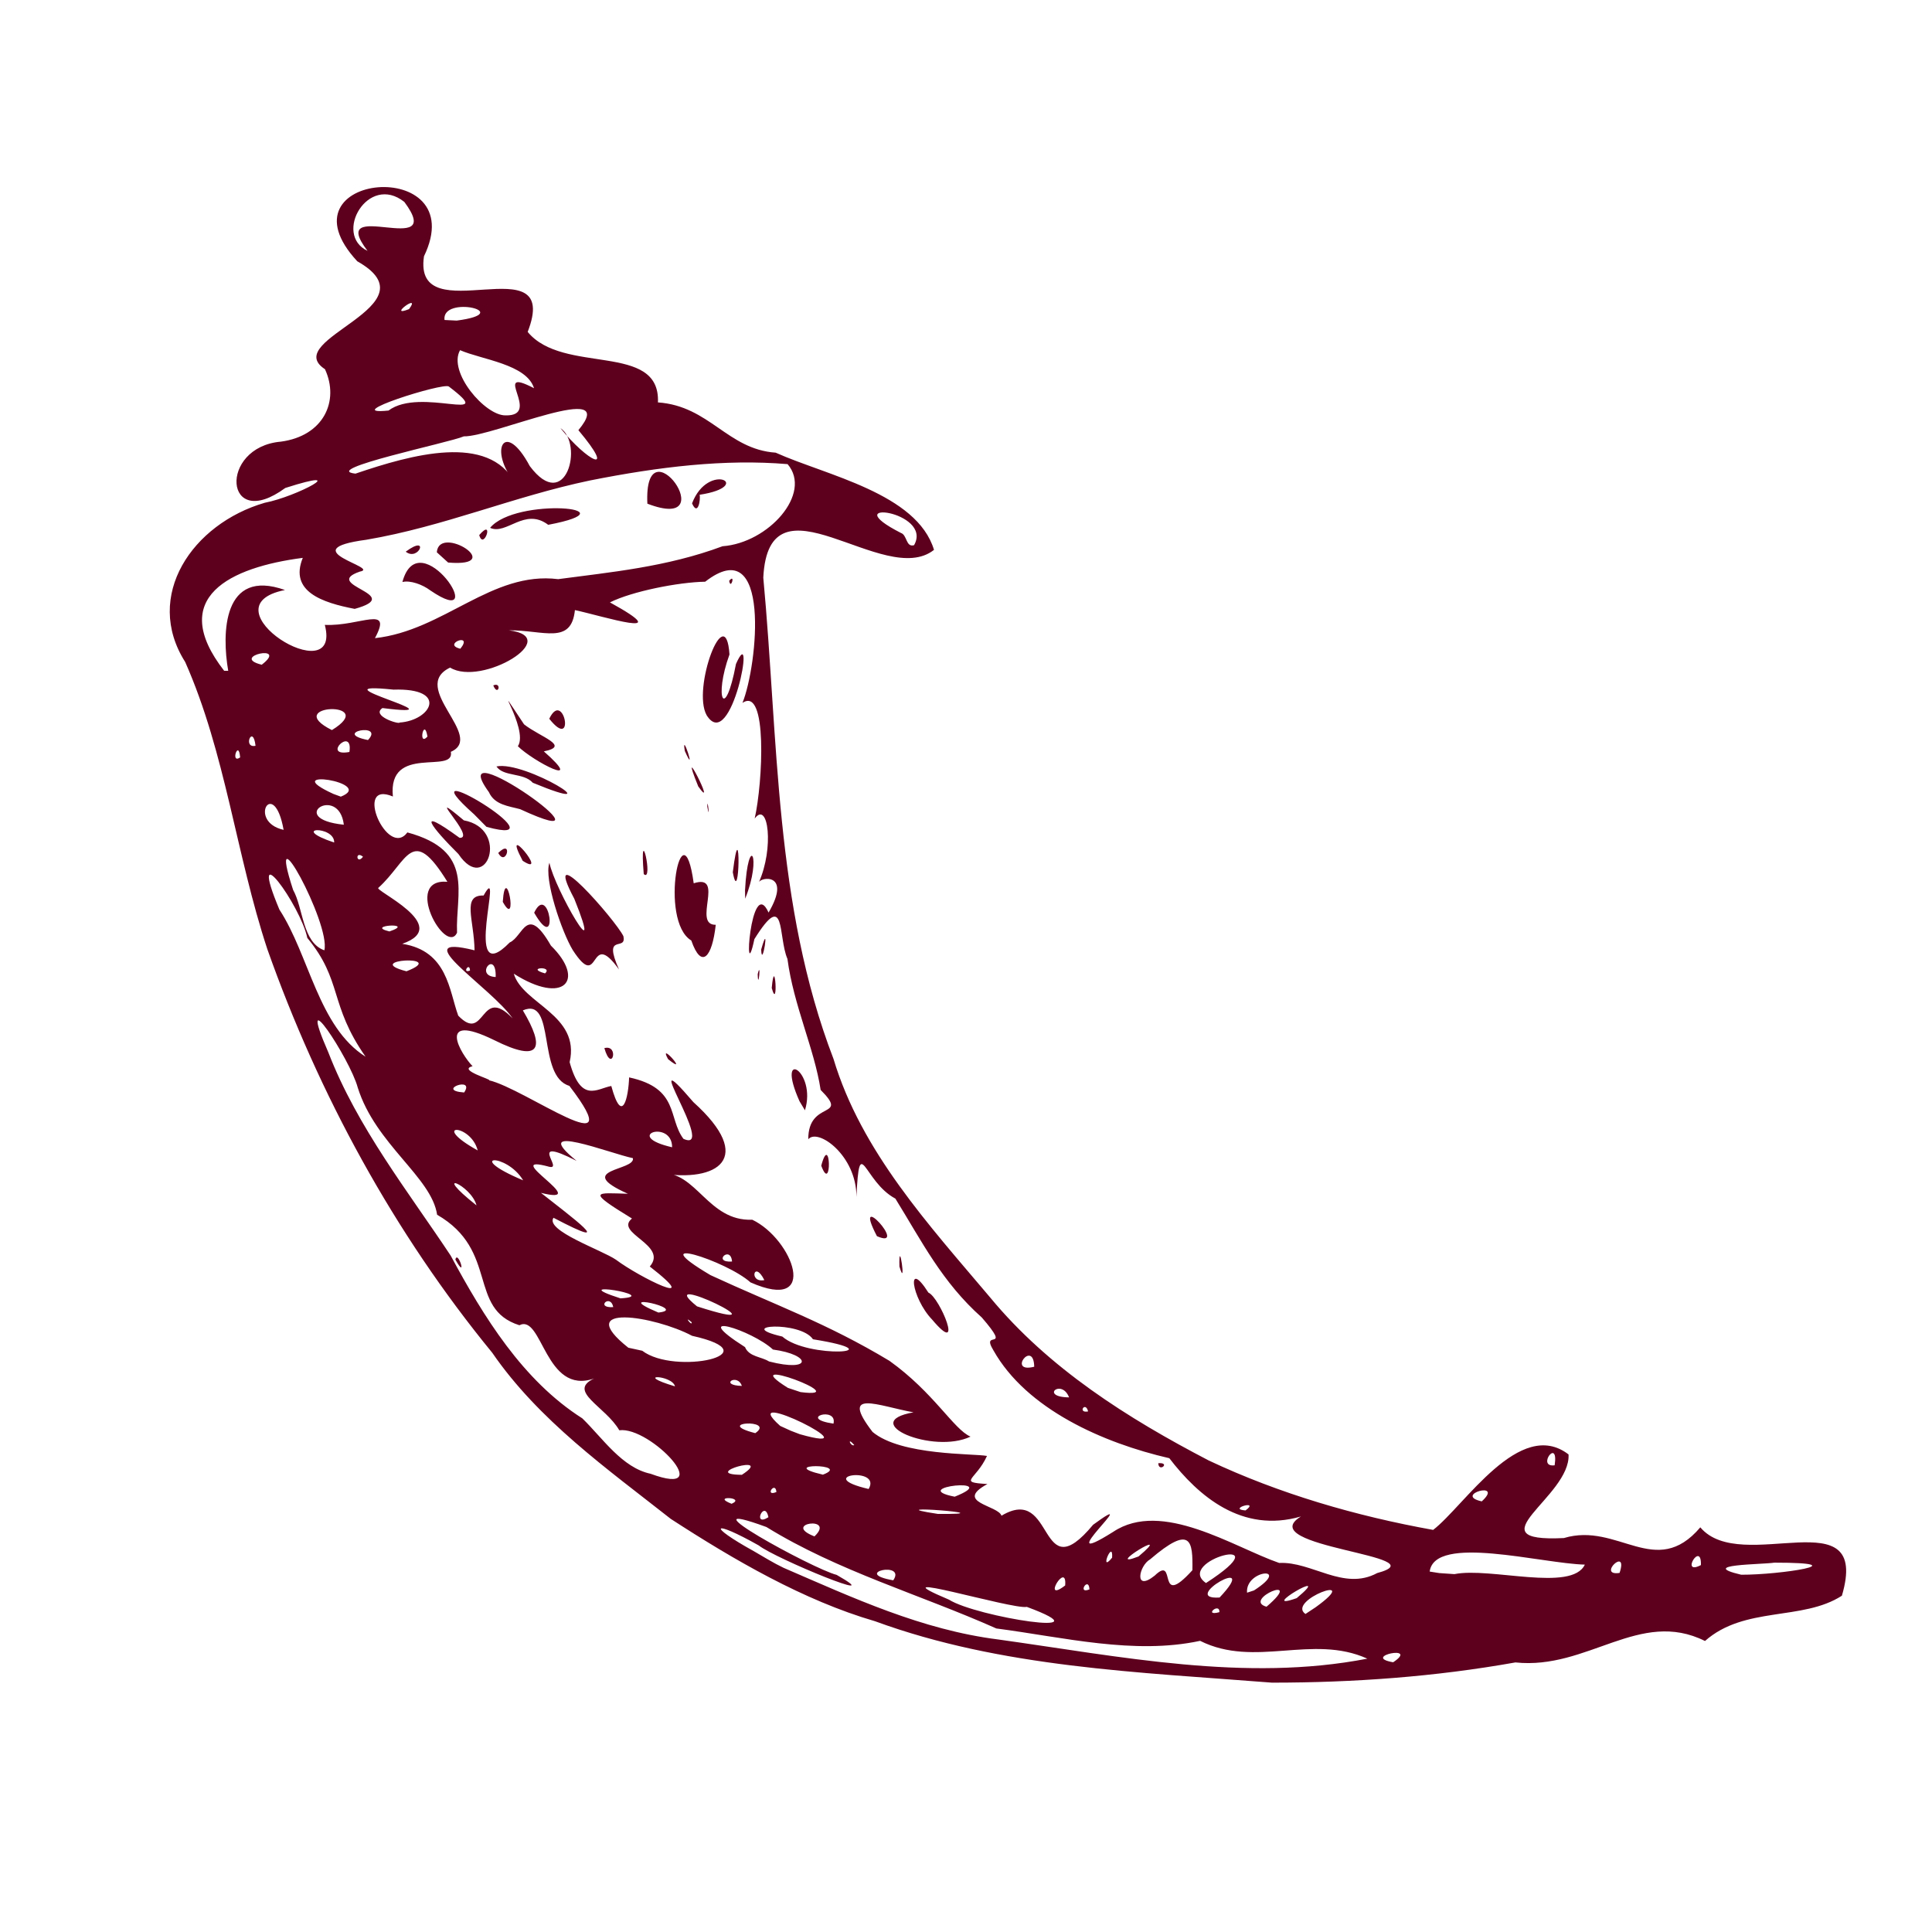
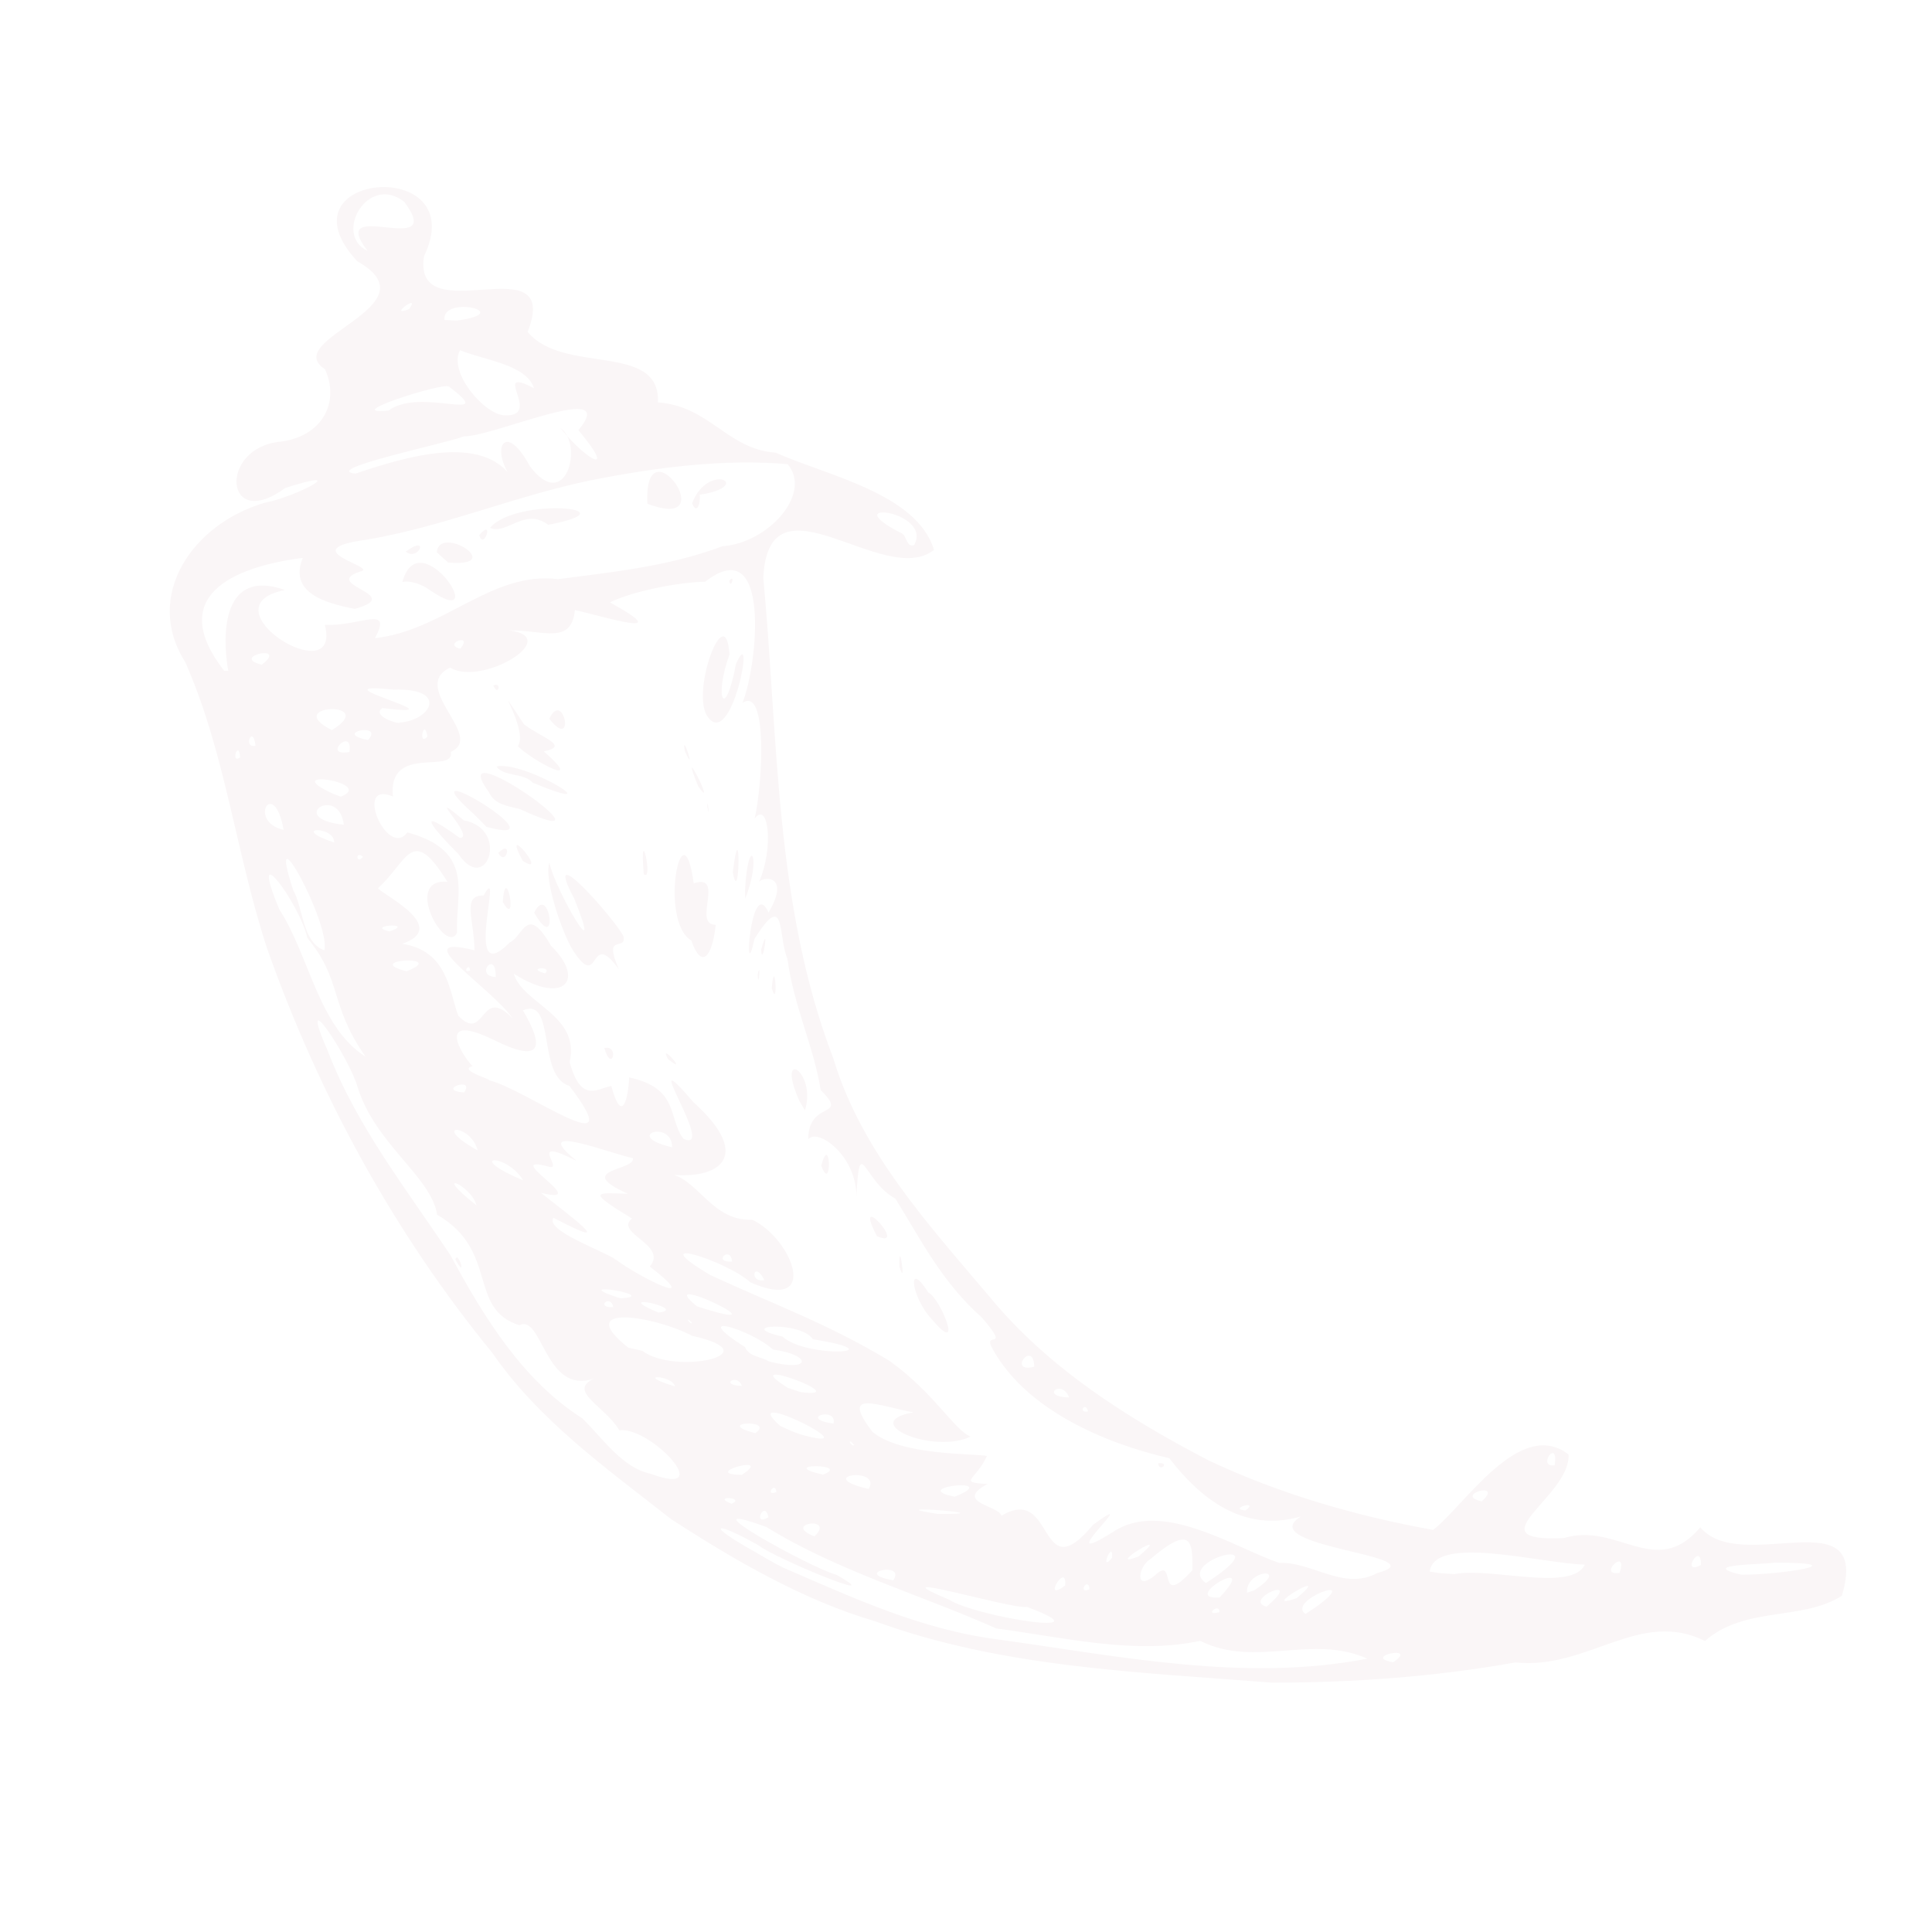
<svg xmlns="http://www.w3.org/2000/svg" viewBox="0 0 128 128">
-   <path fill="#5D001E" d="M44.44 100.63c-4.23-3.33-8.74-6.52-11.83-11.01-6.49-7.92-11.49-17.1-14.9-26.74-2.07-6.27-2.77-12.99-5.44-19.02-2.78-4.38.48-9.16 5.27-10.55 2.13-.41 5.89-2.43 1.36-.98-4.06 2.98-4.45-2.71-.29-3.07 2.84-.38 3.89-2.7 2.92-4.8-3.05-1.99 7.4-4.18 2.14-7.15-5.48-5.91 7.66-7.05 4.42-.33-.77 5.16 9.18-.95 6.87 5.01 2.35 2.86 8.8.65 8.63 4.67 3.42.24 4.6 3.11 7.8 3.33 3.33 1.5 9.36 2.69 10.49 6.44-3.3 2.61-10.95-5.4-11.31 1.84 1 10.69.74 21.7 4.65 31.88 1.85 6.16 6.33 11.01 10.38 15.81 3.88 4.7 9.12 8.01 14.48 10.8 4.69 2.21 9.75 3.68 14.87 4.6 2.07-1.59 5.74-7.48 8.97-5 .16 2.8-6.42 5.84-.31 5.54 3.59-1.08 6.08 2.77 9.04-.71 2.72 3.23 11.32-2.06 9.38 4.53-2.62 1.69-6.44.67-9.07 3-4.33-2.16-7.77 1.93-12.56 1.42-5.32.95-10.73 1.34-16.13 1.34-8.85-.7-17.89-.99-26.3-4.07-4.74-1.38-9.37-4.08-13.53-6.78zm7.47 3.24c4.63 2 9.16 4.11 14.23 4.75 8.05 1.12 16.37 2.84 24.45 1.27-3.66-1.65-7.44.64-11.08-1.18-4.37.94-9.06-.24-13.5-.82-5.05-2.25-10.5-3.8-15.23-6.72-5.91-2.16 3.06 2.77 4.65 3.17 3.69 2.1-4.06-1.08-5.16-1.95-3.09-1.74-3.49-1.37-.31.39.64.37 1.28.77 1.95 1.09zm-8.81-6.23c4.49 1.66-.02-3.16-2.07-2.88-.91-1.58-3.48-2.58-1.67-3.43-3.26 1.13-3.42-4.3-4.95-3.53-3.45-1.09-1.34-4.95-5.45-7.32-.37-2.5-4.08-4.66-5.26-8.43-.52-1.93-4.19-7.46-1.94-2.31 1.92 4.96 5.29 9.21 8.1 13.45 2.18 4.04 4.76 8.26 8.72 10.78 1.34 1.3 2.63 3.27 4.52 3.67zM30.17 83.45c.16-.68.82 1.46 0 0zm18.3 16.18c1-.44-1.43-.56 0 0zm2.44.89c-.25-1.23-1.11.69 0 0zm3.05 1.27c1.45-1.38-2.24-.87 0 0zm5.22 2.91c.89-1.3-2.82-.49 0 0zm-10.03-6.99c2.25-1.46-2.91-.02 0 0zm2.29 1.14c-.07-.77-.82.34 0 0zm11.43 7.13c1.84 1.16 10.73 2.54 5.16.48-.93.2-10.33-2.66-5.16-.48zM44.72 91.85c-.18-.77-2.85-.85 0 0zm5.32 3.1c1.39-.96-2.87-.74 0 0zm4.48 2.75c1.98-.75-3.23-.75 0 0zm-11.97-8.21c2.16 1.65 8.7.21 3.3-.99-2.45-1.31-7.99-2.2-4.22.79l.92.2zm15 9.16c.9-1.53-3.77-.88 0 0zm-4.56-3.63c5.27 1.49-4.43-3.34-1.3-.55l.7.32.6.23zm9.14 5.28c4.99.05-4.51-.68 0 0zm-21.5-13.7c-.19-.93-1.23.08 0 0zm29.94 18.44c.14-1.68-1.62 1.25 0 0zM49.15 91.82c-.3-.88-1.56-.04 0 0zm-8.04-5.8c2.86-.17-3.93-1.26 0 0zm-9.54-6.16c-.36-1.38-3.12-2.47 0 0zM56.6 95.74c-.52-.6-.25.13 0 0zm15.58 9.56c-.05-.91-.85.35 0 0zM55.22 94.32c.28-1.18-2.44-.36 0 0zm-11.6-7.36c2.13-.23-3.42-1.44 0 0zm19.63 12.2c3.32-1.32-3.24-.64 0 0zm-10.21-6.93c3.83.49-4.56-2.61-.84-.28l.84.28zm13.31 8.19c3.58-2.14 2.4 5.01 6.07.6 3.62-2.64-3.13 3.27 1.33.47 3.23-2.16 7.99 1.02 11 2.06 2.16-.11 4.27 1.87 6.49.67 4.27-1.15-8.36-1.71-5.05-3.75-3.91 1.14-6.8-1.36-8.72-3.86-4.39-1.01-9.46-3.25-11.65-7.14-.89-1.46 1.29.21-.77-2.18-2.64-2.35-3.96-5.02-5.73-7.88-2.12-1.13-2.37-4.46-2.58-.11.02-2.74-2.56-4.59-3.19-3.82-.01-2.64 2.76-1.32.82-3.27-.42-2.74-1.79-5.59-2.2-8.68-.64-1.49-.09-4.68-2.19-1.31-.76 3.57-.25-4.38.94-1.76 1.56-2.67-.56-2.36-.65-1.99 1.02-2.26.64-5.46-.27-4.24.54-2.39.86-8.8-.81-7.66 1.01-2.5 1.92-11.44-2.47-8.03-1.78.03-4.85.64-6.31 1.37 4.56 2.51-.46.91-2.32.51-.24 2.33-2.08 1.32-4.38 1.34 3.67.45-1.79 3.75-3.89 2.47-2.74 1.31 2.36 4.57.05 5.58.28 1.52-4.19-.55-3.84 2.96-2.65-1.12-.36 4.16.96 2.38 4.51 1.22 3.18 4.01 3.29 6.65-.74 1.54-3.63-3.62-.64-3.38-2.36-3.83-2.61-1.38-4.56.39-.45.13 4.99 2.53 1.57 3.72 3.01.47 3.1 3.1 3.71 4.76 1.81 1.88 1.44-2.08 3.6.18-1.37-2.02-7.25-5.68-2.52-4.51-.03-2.03-.86-3.67.6-3.63 1.44-2.6-1.51 6.42 1.73 3.11.9-.39 1.12-2.6 2.73.21 2.34 2.3.85 3.97-2.46 1.86.59 2.01 4.42 2.72 3.7 5.86.76 2.76 1.83 1.74 2.76 1.58.73 2.68 1.14.71 1.18-.57 3.34.72 2.56 2.69 3.6 4.07 2.3 1.04-3.29-7.04.66-2.43 4.16 3.75 1.56 5.32-2.17 4.72 2.36-.19 3.12 3.19 6.07 3.07 2.69 1.28 4.52 6.2-.12 4.15-1.61-1.45-7.31-3.24-2.65-.48 4.3 1.99 7.71 3.18 11.86 5.68 2.96 2.12 4.25 4.54 5.37 5.02-2.49 1.19-7.51-.95-3.78-1.61-2.33-.42-4.94-1.6-2.71 1.3 1.89 1.58 6.71 1.42 7.58 1.59-.73 1.61-1.99 1.74.03 1.86-2.25 1.22.72 1.41.93 2.1zm-4.6-13c-1.37-1.43-1.72-4.11-.24-1.78.75.3 2.43 4.38.24 1.78zm14.99 9.52c.85-.06.02.65 0 0zM59.59 83.91c-.06-2.17.49 1.67 0 0zM58.1 81.9c-1.73-3.32 2.17.95 0 0zM40.04 69.44c1.01-.27.5 1.73 0 0zm14.37 7.79c.62-2.33.73 1.96 0 0zm-10.15-7.06c-.71-1.29 1.5 1.21 0 0zm8.71 2.79c-1.63-3.65 1.16-2 .36.6l-.36-.6zM37.95 62.95c-.73-1.2-1.93-4.72-1.55-5.79.35 1.75 3.72 7.53 1.65 2.39-2.28-4.3 2.73 1.4 3.25 2.47.24 1.07-1.41-.29-.29 2.21-2.04-2.85-1.2 1.58-3.06-1.28zm-4.64-3.2c.19-2.79 1.06 1.91 0 0zm2.08.72c1-2.11 1.69 2.93 0 0zm-5.02-3.89c-1.73-1.72-2.98-3.3.08-1.07 1.18.05-2.62-3.6.28-1.16 3.06.56 1.51 5.01-.36 2.23zm2.64-.07c1-.99.53.98 0 0zm1.62.52c-1.52-2.85 1.85 1.2 0 0zm-3.22-3.08c-5.02-4.47 6.31 2.34.82.83l-.82-.83zm14.39 8.36c-2.18-1.3-.58-9.18.16-3.79 2.11-.68-.12 2.78 1.46 2.75-.24 2.18-.95 2.97-1.62 1.04zm5.33 3.15c.21-2.38.45 1.62 0 0zm-.93-.92c.24-1.01.03 1.2 0 0zM32.39 52.48c-3.23-4.45 9.38 4.51 2.07 1.13-.77-.21-1.69-.28-2.07-1.13zm10.26 5.43c-.31-3.75.68.62 0 0zm7.78 5c.6-2.14.05 1.41 0 0zM32.89 50.78c1.92-.41 7.95 3.37 2.41 1.08-.62-.69-1.93-.38-2.41-1.08zm16.47 8.21c.2-3.84 1.15-2.29.01.55l-.01-.55zm-15.05-9.55c.78-1.15-2.08-5.18.41-1.45 1.08.85 3.11 1.43 1.31 1.79 2.84 2.5-.68.68-1.72-.34zm14.24 8.35c.54-4.37.47 2.56 0 0zM32.68 45.41c.6-.26.32.79 0 0zm3.71 2.21c.96-2.01 1.77 2.23 0 0zm10.47 5.82c0-.77.2 1.12 0 0zm-.6-1.34c-1.45-3.59 1.35 1.9 0 0zm-.89-2.35c-.25-1.48.83 1.86 0 0zm1.45-2.36c-1-1.76 1.26-7.75 1.51-4.03-1.05 2.89-.3 4.51.43.63 1.36-3.06-.29 6.02-1.94 3.4zm1.49-8.91c.44-.53.1.65 0 0zM45.82 87.6c-.59-.52.07.33 0 0zm5.13 2.6c2.86.74 2.84-.44.26-.79-1.39-1.29-5.77-2.66-1.85-.16.27.65 1.09.63 1.59.95zm-10.14-6.74c1.57 1.18 5.93 3.32 2.24.45 1.24-1.44-2.38-2.21-1.18-3.18-3.06-1.87-2.41-1.7-.27-1.64-3.67-1.64.53-1.52.33-2.36-1.42-.28-7.03-2.5-3.73.18-3.36-1.71-.8.64-1.82.39-3.44-.94 3.06 2.62-.54 1.73 1.97 1.56 5.3 4 .83 1.65-.57.85 3.21 2.14 4.14 2.78zm5.37 3.09c6.53 2.1-3.2-2.58 0 0zm27.5 16.65c.08-1.3-.9 1.11 0 0zm2.82 1.19c1.51-1.46.06 2.33 2.5-.36.03-1.92-.07-3.06-2.8-.72-.75.42-1.09 2.19.3 1.08zM31.65 76.22c-.47-1.82-3.25-1.81 0 0zm3.01 1.98c-1.12-1.86-4-1.68 0 0zm17.17 10.35c1.68 1.49 7.7 1.09 2.03.18-.83-1.24-5.32-.94-2.03-.18zm23.6 14.57c2.57-2.16-2.5.97 0 0zm5.36 3.69c.02-.69-1.11.3 0 0zm.01-.97c2.86-3.03-2.77.18 0 0zM24.22 70.01c-2.43-3.47-1.51-5.03-3.86-7.87-.45-2.17-4.03-7.09-1.85-1.88 1.99 3.05 2.58 7.77 5.71 9.75zm55.68 34.87c5.26-3.4-2.15-1.48 0 0zm4.01 1.57c2.64-2.26-1.66-.47 0 0zM30.75 72.38c.76-1.12-1.94-.14 0 0zm52.33 32.99c2.55-1.64-.59-1.39-.46.15l.46-.15zM48.5 83.58c-.09-1.11-1.35.09 0 0zm2.14 1.23c-.69-1.38-1.05.21 0 0zm36.53 21.67c3.27-2.36-1.98-.45-.68.45l.68-.45zm-1.26-.6c2.67-2.23-2.8.99 0 0zm6.39 4.25c1.79-1.19-2.17-.38 0 0zM32.39 71.57c2.39.54 9.56 5.89 5.33.37-2.17-.64-.87-5.94-3.08-5 1.48 2.48 1.22 3.53-1.9 1.97-3.91-1.91-2.2.94-1.43 1.73-1.04.25 1.39.91 1.08.93zm-10.9-8.61c.43-1.77-3.95-9.75-2.07-4 .68 1.21.61 3.49 2.07 4zM41.5 75.3c-1.23-1.03-.06-.15 0 0zm3.03.71c0-1.88-3.35-.77 0 0zm26.3 16.57c-.5-1.28-1.98-.02 0 0zm1.26.93c-.18-.72-.72.14 0 0zm10.43 6.56c1-.74-1.25-.09 0 0zM26.93 64.35c2.87-1.11-3.07-.79 0 0zm41.59 26.2c-.04-1.86-1.83.46 0 0zM25.8 61.71c1.84-.62-1.71-.41 0 0zm5.34 2.59c-.03-.61-.56.23 0 0zm65.22 39.99c2.37-.48 7.77 1.21 8.64-.63-2.88-.07-9.95-2.03-10.28.46l.63.1 1.01.07zM32.84 64.73c.05-1.88-1.46-.07 0 0zm-14.05-9.75c-.64-3.58-2.43-.54 0 0zm3.35.84c.04-1.15-3.07-1.03 0 0zm1.91.94c-.55-.44-.43.57 0 0zm12.06 7.73c.57-.52-1.35-.38 0 0zm-13.33-9.85c-.33-2.71-3.88-.4 0 0zm-6.87-4.46c-.1-1.25-.67.47 0 0zm1.02-.77c-.17-1.48-.88.19 0 0zm5.65 3.37c2.39-.94-4.35-1.94-.49-.18l.49.18zm75.59 46.69c1.53-1.4-1.94-.43 0 0zm9.13 4.74c.61-1.81-1.54.23 0 0zM23.15 49.82c.26-1.75-1.89.35 0 0zm-8.03-5.38c-.43-2.47-.37-6.82 3.76-5.35-5.51 1.1 3.82 6.85 2.64 2.31 2.32.11 4.53-1.37 3.32.88 4.57-.5 7.73-4.46 12.14-3.91 3.44-.46 7.19-.8 10.89-2.18 3.04-.22 5.97-3.5 4.31-5.44-4.15-.35-8.5.17-13.08 1.08-5.08 1.06-9.7 3.06-14.83 3.93-5 .67 1 1.85-.43 2.11-2.61.9 3.11 1.52-.34 2.47-2.13-.41-4.35-1.14-3.44-3.38-4.79.62-9 2.61-5.21 7.48h.27zm11.54-5.88c1.12-4.14 6.01 3.4 1.84.55-.5-.38-1.32-.68-1.84-.55zm.22-2.01c1.62-1.2.86.68 0 0zm2.06.04c.15-1.9 4.71 1.01.75.68l-.75-.68zm2.81-1.14c1.03-1.2.3 1.07 0 0zm.72-.48c1.71-2.06 9.69-1.31 3.85-.2-1.56-1.18-2.76.7-3.85.2zm10.42-1.6c-.26-5.62 5.18 1.99 0 0zm2.96-.02c1.08-2.83 4.2-1.14.5-.57.08.3-.11 1.46-.5.57zM21.99 48.37c3.23-1.98-3.43-1.72 0 0zm2.39.66c1.13-1.2-2.46-.49 0 0zm-7.04-4.99c1.85-1.42-2.18-.54 0 0zm95.35 59.65c.05-1.65-1.41.74 0 0zM103 97.08c.28-1.9-1.24.16 0 0zm12.36 7.25c2.58.01 7.82-.8 2.2-.8-.88.13-5.13.11-2.2.8zM26.48 47.87c2.09-.14 3.27-2.3-.41-2.18-5.69-.59 5.02 1.95-.73 1.22-.77.51 1.09 1.1 1.14.96zm1.84.93c-.22-1.34-.65.71 0 0zm2.18-5.82c.9-1.12-1.26-.3 0 0zm-6.95-11.6c3.73-1.27 8.82-2.69 10.58.62-1.79-2.15-.72-4.28.97-1.12 2.39 3.19 3.59-1.45 2.03-2.52 1.77 2.2 3.79 3.24 1.19.14 2.83-3.4-5.66.45-7.59.41-.92.41-9.58 2.2-7.18 2.47zm2.19-4.18c2.13-1.6 7.35.96 4-1.59-.33-.3-7.35 1.93-4 1.59zm7.75.32c2.49.06-1.07-3.34 1.89-1.8-.49-1.59-3.45-1.89-4.9-2.52-.82 1.45 1.66 4.34 3.01 4.32zm-6.39-7.04c.86-1.16-1.51.6 0 0zm3.16.76c4.01-.53-1.02-1.72-.81-.04l.81.04zm-5.91-4.62c-2.82-3.69 5.31.62 2.44-3.24-2.41-1.92-4.73 2.16-2.44 3.24zm36.21 19.5c1.29-2.29-5.34-3.09-.87-.81.42.14.32.97.87.81z" />
+   <path fill="#FAF6F7" d="M44.44 100.63c-4.23-3.33-8.74-6.52-11.83-11.01-6.49-7.92-11.49-17.1-14.9-26.74-2.07-6.27-2.77-12.99-5.44-19.02-2.78-4.38.48-9.16 5.27-10.55 2.13-.41 5.89-2.43 1.36-.98-4.06 2.98-4.45-2.71-.29-3.07 2.84-.38 3.89-2.7 2.92-4.8-3.05-1.99 7.4-4.18 2.14-7.15-5.48-5.91 7.66-7.05 4.42-.33-.77 5.16 9.18-.95 6.87 5.01 2.35 2.86 8.8.65 8.63 4.67 3.42.24 4.6 3.11 7.8 3.33 3.33 1.5 9.36 2.69 10.49 6.44-3.3 2.61-10.95-5.4-11.31 1.84 1 10.69.74 21.7 4.65 31.88 1.85 6.16 6.33 11.01 10.38 15.81 3.88 4.7 9.12 8.01 14.48 10.8 4.69 2.21 9.75 3.68 14.87 4.6 2.07-1.59 5.74-7.48 8.97-5 .16 2.8-6.42 5.84-.31 5.54 3.59-1.08 6.08 2.77 9.04-.71 2.72 3.23 11.32-2.06 9.38 4.53-2.62 1.69-6.44.67-9.07 3-4.33-2.16-7.77 1.93-12.56 1.42-5.32.95-10.73 1.34-16.13 1.34-8.85-.7-17.89-.99-26.3-4.07-4.74-1.38-9.37-4.08-13.53-6.78zm7.47 3.24c4.63 2 9.16 4.11 14.23 4.75 8.05 1.12 16.37 2.84 24.45 1.27-3.66-1.65-7.44.64-11.08-1.18-4.37.94-9.06-.24-13.5-.82-5.05-2.25-10.5-3.8-15.23-6.72-5.91-2.16 3.06 2.77 4.65 3.17 3.69 2.1-4.06-1.08-5.16-1.95-3.09-1.74-3.49-1.37-.31.39.64.37 1.28.77 1.95 1.09zm-8.81-6.23c4.49 1.66-.02-3.16-2.07-2.88-.91-1.58-3.48-2.58-1.67-3.43-3.26 1.13-3.42-4.3-4.95-3.53-3.45-1.09-1.34-4.95-5.45-7.32-.37-2.5-4.08-4.66-5.26-8.43-.52-1.93-4.19-7.46-1.94-2.31 1.92 4.96 5.29 9.21 8.1 13.45 2.18 4.04 4.76 8.26 8.72 10.78 1.34 1.3 2.63 3.27 4.52 3.67zM30.17 83.45c.16-.68.82 1.46 0 0zm18.3 16.18c1-.44-1.43-.56 0 0zm2.44.89c-.25-1.23-1.11.69 0 0zm3.05 1.27c1.45-1.38-2.24-.87 0 0zm5.22 2.91c.89-1.3-2.82-.49 0 0zm-10.03-6.99c2.25-1.46-2.91-.02 0 0zm2.29 1.14c-.07-.77-.82.34 0 0zm11.43 7.13c1.84 1.16 10.73 2.54 5.16.48-.93.2-10.33-2.66-5.16-.48zM44.72 91.85c-.18-.77-2.85-.85 0 0zm5.32 3.1c1.39-.96-2.87-.74 0 0zm4.48 2.75c1.98-.75-3.23-.75 0 0zm-11.97-8.21c2.16 1.65 8.7.21 3.3-.99-2.45-1.31-7.99-2.2-4.22.79l.92.2zm15 9.16c.9-1.53-3.77-.88 0 0zm-4.56-3.63c5.27 1.49-4.43-3.34-1.3-.55l.7.32.6.23zm9.14 5.28c4.99.05-4.51-.68 0 0zm-21.5-13.7c-.19-.93-1.23.08 0 0zm29.94 18.44c.14-1.68-1.62 1.25 0 0zM49.15 91.82c-.3-.88-1.56-.04 0 0zm-8.04-5.8c2.86-.17-3.93-1.26 0 0zm-9.54-6.16c-.36-1.38-3.12-2.47 0 0zM56.6 95.74c-.52-.6-.25.13 0 0zm15.58 9.56c-.05-.91-.85.35 0 0zM55.22 94.32c.28-1.18-2.44-.36 0 0zm-11.6-7.36c2.13-.23-3.42-1.44 0 0zm19.63 12.2c3.32-1.32-3.24-.64 0 0zm-10.21-6.93c3.83.49-4.56-2.61-.84-.28l.84.28zm13.31 8.19c3.58-2.14 2.4 5.01 6.07.6 3.62-2.64-3.13 3.27 1.33.47 3.23-2.16 7.99 1.02 11 2.06 2.16-.11 4.27 1.87 6.49.67 4.27-1.15-8.36-1.71-5.05-3.75-3.91 1.14-6.8-1.36-8.72-3.86-4.39-1.01-9.46-3.25-11.65-7.14-.89-1.46 1.29.21-.77-2.18-2.64-2.35-3.96-5.02-5.73-7.88-2.12-1.13-2.37-4.46-2.58-.11.02-2.74-2.56-4.59-3.19-3.82-.01-2.64 2.76-1.32.82-3.27-.42-2.74-1.79-5.59-2.2-8.68-.64-1.49-.09-4.68-2.19-1.31-.76 3.57-.25-4.38.94-1.76 1.56-2.67-.56-2.36-.65-1.99 1.02-2.26.64-5.46-.27-4.24.54-2.39.86-8.8-.81-7.66 1.01-2.5 1.92-11.44-2.47-8.03-1.78.03-4.85.64-6.31 1.37 4.56 2.51-.46.91-2.32.51-.24 2.33-2.08 1.32-4.38 1.34 3.67.45-1.79 3.75-3.89 2.47-2.74 1.31 2.36 4.57.05 5.58.28 1.52-4.19-.55-3.84 2.96-2.65-1.12-.36 4.16.96 2.38 4.51 1.22 3.18 4.01 3.29 6.65-.74 1.54-3.63-3.62-.64-3.38-2.36-3.83-2.61-1.38-4.56.39-.45.13 4.99 2.53 1.57 3.72 3.01.47 3.1 3.1 3.71 4.76 1.81 1.88 1.44-2.08 3.6.18-1.37-2.02-7.25-5.68-2.52-4.51-.03-2.03-.86-3.67.6-3.63 1.44-2.6-1.51 6.42 1.73 3.11.9-.39 1.12-2.6 2.73.21 2.34 2.3.85 3.97-2.46 1.86.59 2.01 4.42 2.72 3.7 5.86.76 2.76 1.83 1.74 2.76 1.58.73 2.68 1.14.71 1.18-.57 3.34.72 2.56 2.69 3.6 4.07 2.3 1.04-3.29-7.04.66-2.43 4.16 3.75 1.56 5.32-2.17 4.72 2.36-.19 3.12 3.19 6.07 3.07 2.69 1.28 4.52 6.2-.12 4.15-1.61-1.45-7.31-3.24-2.65-.48 4.3 1.99 7.71 3.18 11.86 5.68 2.96 2.12 4.25 4.54 5.37 5.02-2.49 1.19-7.51-.95-3.78-1.61-2.33-.42-4.94-1.6-2.71 1.3 1.89 1.58 6.71 1.42 7.58 1.59-.73 1.61-1.99 1.74.03 1.86-2.25 1.22.72 1.41.93 2.1zm-4.6-13c-1.37-1.43-1.72-4.11-.24-1.78.75.3 2.43 4.38.24 1.78zm14.99 9.52c.85-.06.02.65 0 0zM59.59 83.91c-.06-2.17.49 1.67 0 0zM58.1 81.9c-1.73-3.32 2.17.95 0 0zM40.04 69.44c1.01-.27.5 1.73 0 0zm14.37 7.79c.62-2.33.73 1.96 0 0zm-10.15-7.06c-.71-1.29 1.5 1.21 0 0zm8.71 2.79c-1.63-3.65 1.16-2 .36.6l-.36-.6zM37.95 62.95c-.73-1.2-1.93-4.72-1.55-5.79.35 1.75 3.72 7.53 1.65 2.39-2.28-4.3 2.73 1.4 3.25 2.47.24 1.07-1.41-.29-.29 2.21-2.04-2.85-1.2 1.58-3.06-1.28zm-4.64-3.2c.19-2.79 1.06 1.91 0 0zm2.08.72c1-2.11 1.69 2.93 0 0zm-5.02-3.89c-1.73-1.72-2.98-3.3.08-1.07 1.18.05-2.62-3.6.28-1.16 3.06.56 1.51 5.01-.36 2.23zm2.64-.07c1-.99.53.98 0 0zm1.62.52c-1.52-2.85 1.85 1.2 0 0zm-3.22-3.08c-5.02-4.47 6.31 2.34.82.83l-.82-.83zm14.39 8.36c-2.18-1.3-.58-9.18.16-3.79 2.11-.68-.12 2.78 1.46 2.75-.24 2.18-.95 2.97-1.62 1.04zm5.33 3.15c.21-2.38.45 1.62 0 0zm-.93-.92c.24-1.01.03 1.2 0 0zM32.39 52.48c-3.23-4.45 9.38 4.51 2.07 1.13-.77-.21-1.69-.28-2.07-1.13zm10.26 5.43c-.31-3.75.68.62 0 0zm7.78 5c.6-2.14.05 1.41 0 0zM32.89 50.78c1.92-.41 7.95 3.37 2.41 1.08-.62-.69-1.93-.38-2.41-1.08zm16.47 8.21c.2-3.84 1.15-2.29.01.55l-.01-.55zm-15.05-9.55c.78-1.15-2.08-5.18.41-1.45 1.08.85 3.11 1.43 1.31 1.79 2.84 2.5-.68.68-1.72-.34zm14.24 8.35c.54-4.37.47 2.56 0 0zM32.68 45.41c.6-.26.32.79 0 0zm3.71 2.21c.96-2.01 1.77 2.23 0 0zm10.47 5.82c0-.77.2 1.12 0 0zm-.6-1.34c-1.45-3.59 1.35 1.9 0 0zm-.89-2.35c-.25-1.48.83 1.86 0 0zm1.45-2.36c-1-1.76 1.26-7.75 1.51-4.03-1.05 2.89-.3 4.51.43.63 1.36-3.06-.29 6.02-1.94 3.4zm1.49-8.91c.44-.53.1.65 0 0zM45.82 87.6c-.59-.52.07.33 0 0zm5.13 2.6c2.86.74 2.84-.44.26-.79-1.39-1.29-5.77-2.66-1.85-.16.27.65 1.09.63 1.59.95zm-10.14-6.74c1.57 1.18 5.93 3.32 2.24.45 1.24-1.44-2.38-2.21-1.18-3.18-3.06-1.87-2.41-1.7-.27-1.64-3.67-1.64.53-1.52.33-2.36-1.42-.28-7.03-2.5-3.73.18-3.36-1.71-.8.64-1.82.39-3.44-.94 3.06 2.62-.54 1.73 1.97 1.56 5.3 4 .83 1.65-.57.85 3.21 2.14 4.14 2.78zm5.37 3.09c6.53 2.1-3.2-2.58 0 0zm27.5 16.65c.08-1.3-.9 1.11 0 0zm2.82 1.19c1.51-1.46.06 2.33 2.5-.36.03-1.92-.07-3.06-2.8-.72-.75.42-1.09 2.19.3 1.08zM31.65 76.22c-.47-1.82-3.25-1.81 0 0zm3.01 1.98c-1.12-1.86-4-1.68 0 0zm17.17 10.35c1.68 1.49 7.7 1.09 2.03.18-.83-1.24-5.32-.94-2.03-.18zm23.6 14.57c2.57-2.16-2.5.97 0 0zm5.36 3.69c.02-.69-1.11.3 0 0zm.01-.97c2.86-3.03-2.77.18 0 0zM24.22 70.01c-2.43-3.47-1.51-5.03-3.86-7.87-.45-2.17-4.03-7.09-1.85-1.88 1.99 3.05 2.58 7.77 5.71 9.75zm55.68 34.87c5.26-3.4-2.15-1.48 0 0zm4.01 1.57c2.64-2.26-1.66-.47 0 0zM30.75 72.38c.76-1.12-1.94-.14 0 0zm52.33 32.99c2.55-1.64-.59-1.39-.46.15l.46-.15zM48.5 83.58c-.09-1.11-1.35.09 0 0zm2.14 1.23c-.69-1.38-1.05.21 0 0zm36.53 21.67c3.27-2.36-1.98-.45-.68.45l.68-.45zm-1.26-.6c2.67-2.23-2.8.99 0 0zm6.39 4.25c1.79-1.19-2.17-.38 0 0zM32.39 71.57c2.39.54 9.56 5.89 5.33.37-2.17-.64-.87-5.94-3.08-5 1.48 2.48 1.22 3.53-1.9 1.97-3.91-1.91-2.2.94-1.43 1.73-1.04.25 1.39.91 1.08.93zm-10.9-8.61c.43-1.77-3.95-9.75-2.07-4 .68 1.21.61 3.49 2.07 4zM41.5 75.3c-1.23-1.03-.06-.15 0 0zm3.03.71c0-1.88-3.35-.77 0 0zm26.3 16.57c-.5-1.28-1.98-.02 0 0zm1.26.93c-.18-.72-.72.14 0 0zm10.43 6.56c1-.74-1.25-.09 0 0zM26.93 64.35c2.87-1.11-3.07-.79 0 0zm41.59 26.2c-.04-1.86-1.83.46 0 0zM25.8 61.71c1.84-.62-1.71-.41 0 0zm5.34 2.59c-.03-.61-.56.23 0 0zm65.22 39.99c2.37-.48 7.77 1.21 8.64-.63-2.88-.07-9.95-2.03-10.28.46l.63.1 1.01.07zM32.84 64.73c.05-1.88-1.46-.07 0 0zm-14.05-9.75c-.64-3.58-2.43-.54 0 0zm3.35.84c.04-1.15-3.07-1.03 0 0zm1.91.94c-.55-.44-.43.57 0 0zm12.06 7.73c.57-.52-1.35-.38 0 0zm-13.33-9.85c-.33-2.71-3.88-.4 0 0zm-6.87-4.46c-.1-1.25-.67.47 0 0zm1.02-.77c-.17-1.48-.88.19 0 0zm5.65 3.37c2.39-.94-4.35-1.94-.49-.18l.49.18zm75.59 46.69c1.53-1.4-1.94-.43 0 0zm9.13 4.74c.61-1.81-1.54.23 0 0zM23.15 49.82c.26-1.75-1.89.35 0 0zm-8.03-5.38c-.43-2.47-.37-6.82 3.76-5.35-5.51 1.1 3.82 6.85 2.64 2.31 2.32.11 4.53-1.37 3.32.88 4.57-.5 7.73-4.46 12.14-3.91 3.44-.46 7.19-.8 10.89-2.18 3.04-.22 5.97-3.5 4.31-5.44-4.15-.35-8.5.17-13.08 1.08-5.08 1.06-9.7 3.06-14.83 3.93-5 .67 1 1.85-.43 2.11-2.61.9 3.11 1.52-.34 2.47-2.13-.41-4.35-1.14-3.44-3.38-4.79.62-9 2.61-5.21 7.48h.27zm11.54-5.88c1.12-4.14 6.01 3.4 1.84.55-.5-.38-1.32-.68-1.84-.55zm.22-2.01c1.62-1.2.86.68 0 0zm2.06.04c.15-1.9 4.71 1.01.75.68l-.75-.68zm2.81-1.14c1.03-1.2.3 1.07 0 0zm.72-.48c1.71-2.06 9.69-1.31 3.85-.2-1.56-1.18-2.76.7-3.85.2zm10.42-1.6c-.26-5.62 5.18 1.99 0 0zm2.96-.02c1.08-2.83 4.2-1.14.5-.57.08.3-.11 1.46-.5.57zM21.99 48.37c3.23-1.98-3.43-1.72 0 0zm2.39.66c1.13-1.2-2.46-.49 0 0zm-7.04-4.99c1.85-1.42-2.18-.54 0 0zm95.35 59.65c.05-1.65-1.41.74 0 0zM103 97.08c.28-1.9-1.24.16 0 0zm12.36 7.25c2.58.01 7.82-.8 2.2-.8-.88.13-5.13.11-2.2.8zM26.48 47.87c2.09-.14 3.27-2.3-.41-2.18-5.69-.59 5.02 1.95-.73 1.22-.77.51 1.09 1.1 1.14.96zm1.84.93c-.22-1.34-.65.71 0 0zm2.18-5.82c.9-1.12-1.26-.3 0 0zm-6.95-11.6c3.73-1.27 8.82-2.69 10.58.62-1.79-2.15-.72-4.28.97-1.12 2.39 3.19 3.59-1.45 2.03-2.52 1.77 2.2 3.79 3.24 1.19.14 2.83-3.4-5.66.45-7.59.41-.92.41-9.58 2.2-7.18 2.47zm2.19-4.18c2.13-1.6 7.35.96 4-1.59-.33-.3-7.35 1.93-4 1.59zm7.75.32c2.49.06-1.07-3.34 1.89-1.8-.49-1.59-3.45-1.89-4.9-2.52-.82 1.45 1.66 4.34 3.01 4.32zm-6.39-7.04c.86-1.16-1.51.6 0 0zm3.16.76c4.01-.53-1.02-1.72-.81-.04l.81.04zm-5.91-4.62c-2.82-3.69 5.31.62 2.44-3.24-2.41-1.92-4.73 2.16-2.44 3.24zm36.21 19.5c1.29-2.29-5.34-3.09-.87-.81.42.14.32.97.87.81z" />
</svg>
